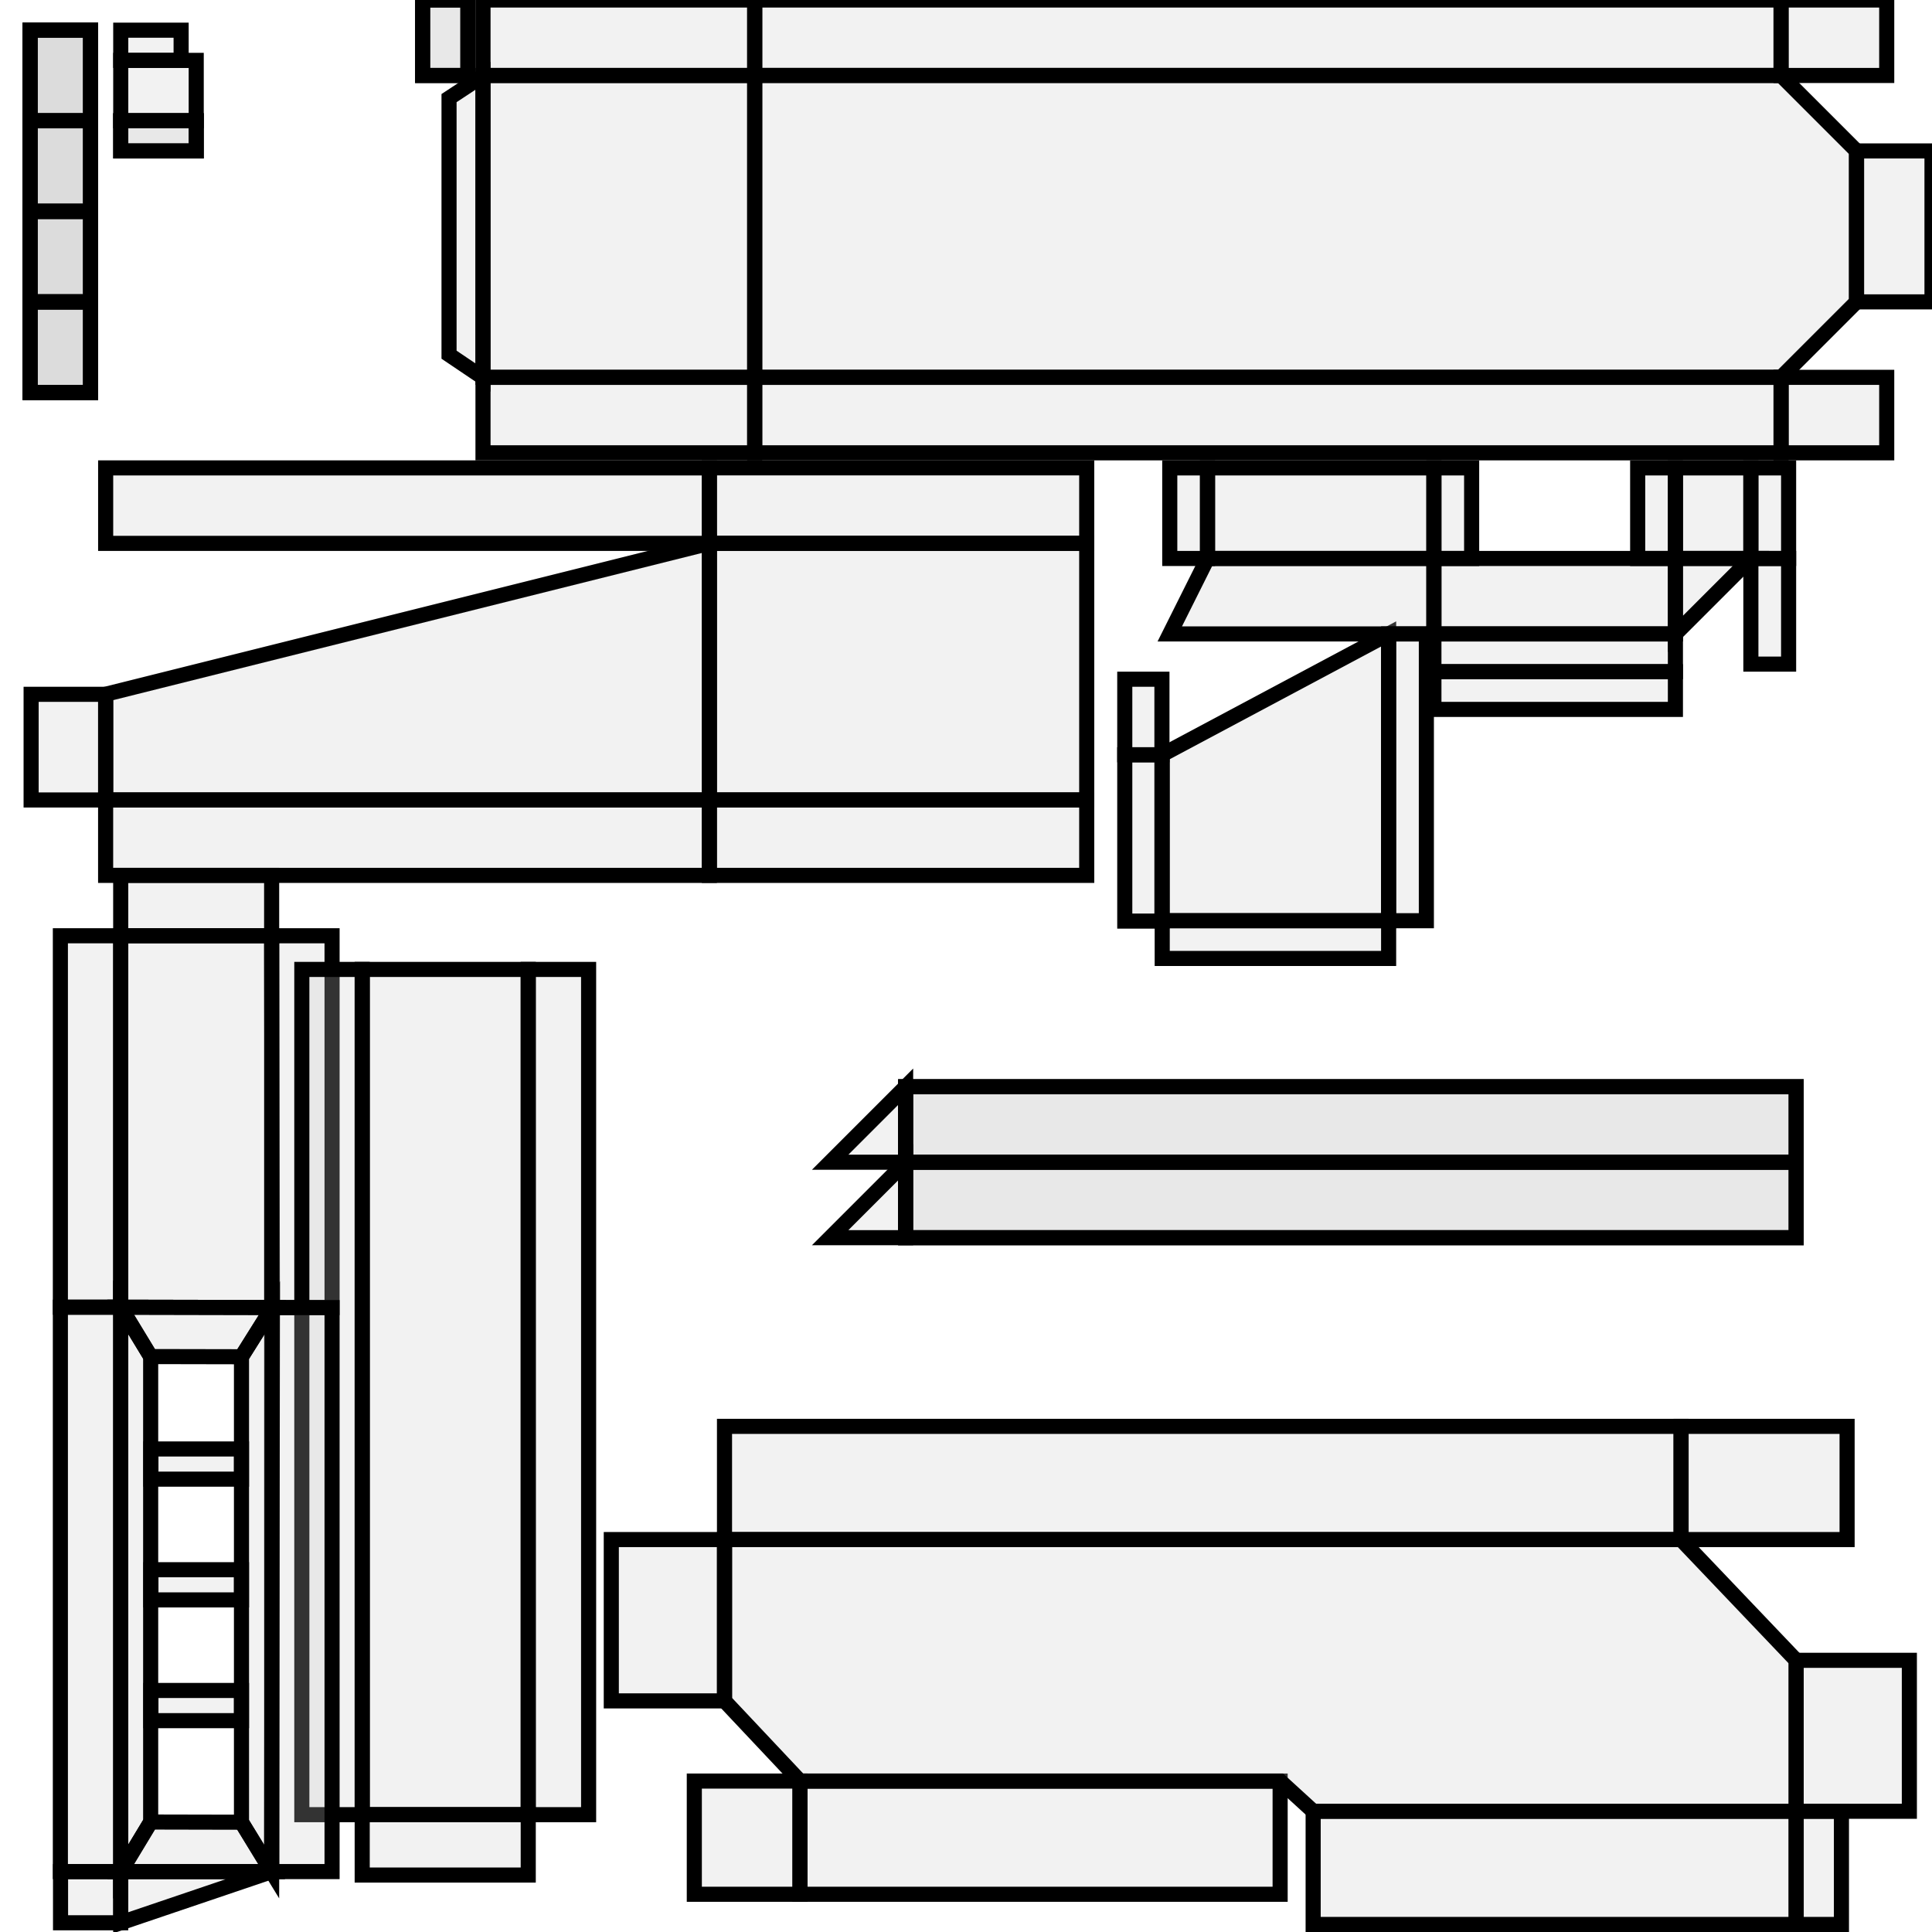
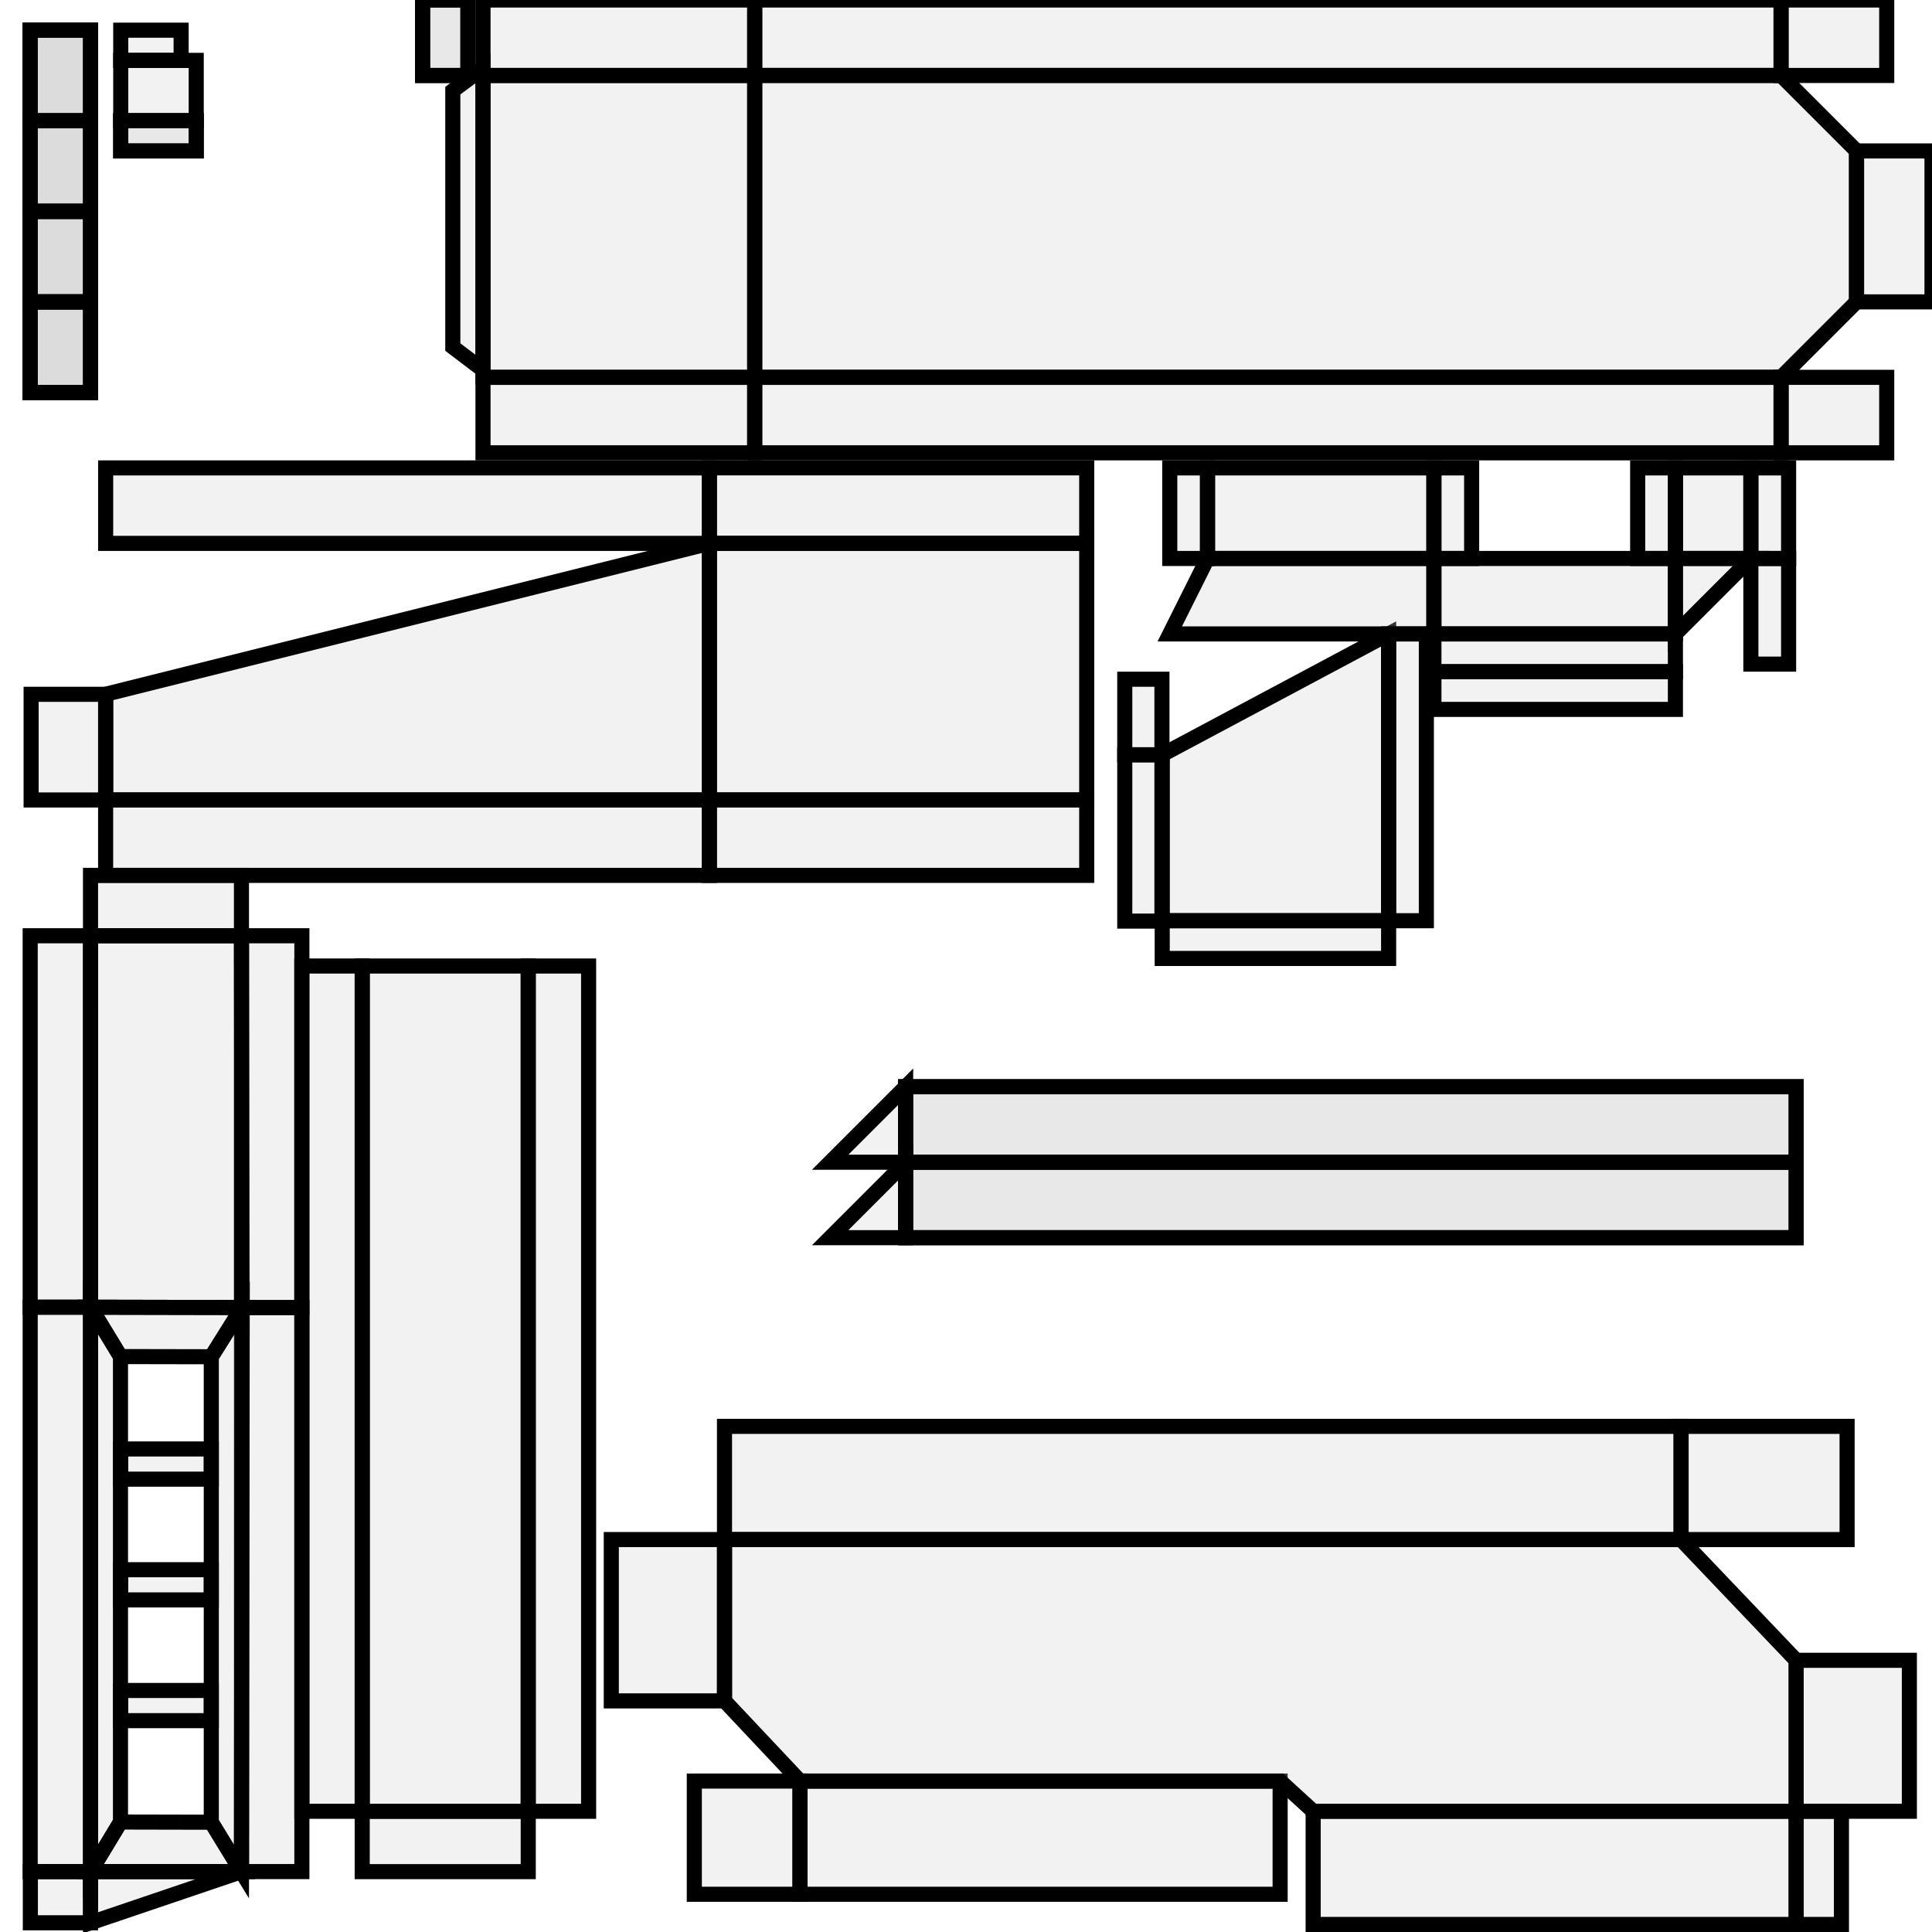
<svg xmlns="http://www.w3.org/2000/svg" width="128" height="128" viewBox="0 0 128 128" version="1.1">
  <polygon stroke="black" stroke-width="1" fill="rgb(204, 204, 204)" fill-opacity="0.25" points="46.998,57.996 46.998,52.996 6.998,52.996 6.998,57.996 " />
  <polygon stroke="black" stroke-width="1" fill="rgb(204, 204, 204)" fill-opacity="0.25" points="71.998,57.996 71.998,52.996 46.998,52.996 46.998,57.996 " />
  <polygon stroke="black" stroke-width="1" fill="rgb(204, 204, 204)" fill-opacity="0.25" points="71.998,52.996 71.998,35.996 46.998,35.996 46.998,52.996 " />
  <polygon stroke="black" stroke-width="1" fill="rgb(204, 204, 204)" fill-opacity="0.25" points="46.998,52.996 46.998,35.996 6.998,45.996 6.998,52.996 " />
  <polygon stroke="black" stroke-width="1" fill="rgb(204, 204, 204)" fill-opacity="0.25" points="50.000,0.000 50.000,5.000 118.000,5.000 118.000,0.000 " />
  <polygon stroke="black" stroke-width="1" fill="rgb(204, 204, 204)" fill-opacity="0.25" points="50.000,5.000 50.000,25.000 118.000,25.000 123.000,20.000 123.000,10.000 118.000,5.000 " />
  <polygon stroke="black" stroke-width="1" fill="rgb(204, 204, 204)" fill-opacity="0.25" points="118.000,0.000 118.000,5.000 125.000,5.000 125.000,0.000 " />
  <polygon stroke="black" stroke-width="1" fill="rgb(204, 204, 204)" fill-opacity="0.25" points="128.000,20.000 128.000,10.000 123.000,10.000 123.000,20.000 " />
  <polygon stroke="black" stroke-width="1" fill="rgb(204, 204, 204)" fill-opacity="0.25" points="118.000,25.000 118.000,30.000 125.000,30.000 125.000,25.000 " />
  <polygon stroke="black" stroke-width="1" fill="rgb(204, 204, 204)" fill-opacity="0.25" points="50.000,25.000 50.000,30.000 118.000,30.000 118.000,25.000 " />
  <polygon stroke="black" stroke-width="1" fill="rgb(204, 204, 204)" fill-opacity="0.25" points="47.000,36.000 47.000,31.000 7.000,31.000 7.000,36.000 " />
  <polygon stroke="black" stroke-width="1" fill="rgb(204, 204, 204)" fill-opacity="0.25" points="7.000,53.000 7.000,46.000 2.062,46.000 2.062,53.000 " />
  <polygon stroke="black" stroke-width="1" fill="rgb(204, 204, 204)" fill-opacity="0.25" points="71.998,35.996 71.998,30.996 46.998,30.996 46.998,35.996 " />
  <polygon stroke="black" stroke-width="1" fill="rgb(204, 204, 204)" fill-opacity="0.25" points="55.000,77.000 60.000,77.000 60.000,72.000 " />
  <polygon stroke="black" stroke-width="1" fill="rgb(204, 204, 204)" fill-opacity="0.25" points="60.000,72.000 60.000,77.000 119.000,77.000 119.000,72.000 " />
  <polygon stroke="black" stroke-width="1" fill="rgb(204, 204, 204)" fill-opacity="0.25" points="60.000,72.000 60.000,77.000 119.000,77.000 119.000,72.000 " />
  <polygon stroke="black" stroke-width="1" fill="rgb(204, 204, 204)" fill-opacity="0.25" points="55.000,82.000 60.000,82.000 60.000,77.000 " />
  <polygon stroke="black" stroke-width="1" fill="rgb(204, 204, 204)" fill-opacity="0.25" points="60.000,77.000 60.000,82.000 119.000,82.000 119.000,77.000 " />
  <polygon stroke="black" stroke-width="1" fill="rgb(204, 204, 204)" fill-opacity="0.25" points="60.000,77.000 60.000,82.000 119.000,82.000 119.000,77.000 " />
  <polygon stroke="black" stroke-width="1" fill="rgb(204, 204, 204)" fill-opacity="0.25" points="126.500,120.000 126.500,110.000 119.000,110.000 119.000,120.000 " />
  <polygon stroke="black" stroke-width="1" fill="rgb(204, 204, 204)" fill-opacity="0.25" points="84.812,125.500 84.812,118.000 53.000,118.000 53.000,125.500 " />
  <polygon stroke="black" stroke-width="1" fill="rgb(204, 204, 204)" fill-opacity="0.25" points="119.000,120.000 119.000,110.000 111.375,102.000 48.000,102.000 48.000,112.688 53.000,118.000 84.812,118.000 87.000,120.000 " />
  <polygon stroke="black" stroke-width="1" fill="rgb(204, 204, 204)" fill-opacity="0.25" points="111.375,94.500 111.375,102.000 122.375,102.000 122.375,94.500 " />
  <polygon stroke="black" stroke-width="1" fill="rgb(204, 204, 204)" fill-opacity="0.25" points="31.000,5.000 31.000,0.000 28.000,0.000 28.000,5.000 " />
  <polygon stroke="black" stroke-width="1" fill="rgb(204, 204, 204)" fill-opacity="0.25" points="53.000,125.500 53.000,118.000 46.000,118.000 46.000,125.500 " />
-   <polygon stroke="black" stroke-width="1" fill="rgb(204, 204, 204)" fill-opacity="0.25" points="32.000,25.017 32.000,5.017 29.750,6.500 29.750,23.500 " />
+   <polygon stroke="black" stroke-width="1" fill="rgb(204, 204, 204)" fill-opacity="0.25" points="32.000,24.512 32.000,4.523 30.000,6.005 30.000,22.995 " />
  <polygon stroke="black" stroke-width="1" fill="rgb(204, 204, 204)" fill-opacity="0.25" points="95.000,37.000 95.000,31.000 80.000,31.000 80.000,37.000 " />
  <polygon stroke="black" stroke-width="1" fill="rgb(204, 204, 204)" fill-opacity="0.25" points="92.000,42.000 77.000,50.000 77.000,61.000 92.000,61.000 " />
  <polygon stroke="black" stroke-width="1" fill="rgb(204, 204, 204)" fill-opacity="0.25" points="95.000,42.000 95.000,37.000 80.000,37.000 77.500,42.000 " />
  <polygon stroke="black" stroke-width="1" fill="rgb(204, 204, 204)" fill-opacity="0.25" points="95.000,37.000 95.000,42.000 111.000,42.000 111.000,37.000 " />
  <polygon stroke="black" stroke-width="1" fill="rgb(204, 204, 204)" fill-opacity="0.25" points="111.000,37.000 116.000,37.000 116.000,31.000 111.000,31.000 " />
  <polygon stroke="black" stroke-width="1" fill="rgb(204, 204, 204)" fill-opacity="0.25" points="111.000,37.000 111.000,42.000 116.000,37.000 " />
  <polygon stroke="black" stroke-width="1" fill="rgb(204, 204, 204)" fill-opacity="0.25" points="94.500,42.000 92.000,42.000 92.000,61.000 94.500,61.000 " />
-   <polygon stroke="black" stroke-width="1" fill="rgb(204, 204, 204)" fill-opacity="0.25" points="4.000,86.606 8.000,86.606 8.000,61.997 4.000,61.997 " />
-   <polygon stroke="black" stroke-width="1" fill="rgb(204, 204, 204)" fill-opacity="0.25" points="34.997,64.227 23.997,64.227 23.997,120.227 34.997,120.227 " />
-   <polygon stroke="black" stroke-width="1" fill="rgb(204, 204, 204)" fill-opacity="0.25" points="38.997,64.227 34.997,64.227 34.997,120.227 38.997,120.227 " />
-   <polygon stroke="black" stroke-width="1" fill="rgb(204, 204, 204)" fill-opacity="0.25" points="17.997,57.995 7.997,57.995 7.997,61.995 17.997,61.995 " />
-   <polygon stroke="black" stroke-width="1" fill="rgb(204, 204, 204)" fill-opacity="0.25" points="7.997,86.606 18.045,86.627 17.998,61.998 7.998,61.998 " />
+   <polygon stroke="black" stroke-width="1" fill="rgb(204, 204, 204)" fill-opacity="0.25" points="2.000,86.606 6.000,86.606 6.000,61.997 2.000,61.997 " />
+   <polygon stroke="black" stroke-width="1" fill="rgb(204, 204, 204)" fill-opacity="0.25" points="34.997,64.001 23.997,64.001 23.997,120.001 34.997,120.001 " />
+   <polygon stroke="black" stroke-width="1" fill="rgb(204, 204, 204)" fill-opacity="0.25" points="38.997,64.001 34.997,64.001 34.997,120.001 38.997,120.001 " />
+   <polygon stroke="black" stroke-width="1" fill="rgb(204, 204, 204)" fill-opacity="0.25" points="15.997,57.995 5.997,57.995 5.997,61.995 15.997,61.995 " />
+   <polygon stroke="black" stroke-width="1" fill="rgb(204, 204, 204)" fill-opacity="0.25" points="5.997,86.606 16.045,86.627 15.998,61.998 5.998,61.998 " />
  <polygon stroke="black" stroke-width="1" fill="rgb(204, 204, 204)" fill-opacity="0.25" points="76.981,50.006 74.519,50.006 74.519,61.025 76.981,61.025 " />
  <polygon stroke="black" stroke-width="1" fill="rgb(204, 204, 204)" fill-opacity="0.25" points="116.000,44.000 118.500,44.000 118.500,37.000 116.000,37.000 " />
  <polygon stroke="black" stroke-width="1" fill="rgb(204, 204, 204)" fill-opacity="0.25" points="116.000,37.000 118.500,37.000 118.500,31.000 116.000,31.000 " />
  <polygon stroke="black" stroke-width="1" fill="rgb(204, 204, 204)" fill-opacity="0.25" points="95.000,44.500 95.000,47.000 111.000,47.000 111.000,44.500 " />
  <polygon stroke="black" stroke-width="1" fill="rgb(204, 204, 204)" fill-opacity="0.25" points="76.981,50.006 76.981,45.000 74.519,45.000 74.519,50.006 " />
  <polygon stroke="black" stroke-width="1" fill="rgb(204, 204, 204)" fill-opacity="0.25" points="80.000,37.000 80.000,31.000 77.500,31.000 77.500,37.000 " />
  <polygon stroke="black" stroke-width="1" fill="rgb(204, 204, 204)" fill-opacity="0.25" points="31.000,5.000 31.000,0.000 28.000,0.000 28.000,5.000 " />
  <polygon stroke="black" stroke-width="1" fill="rgb(204, 204, 204)" fill-opacity="0.25" points="111.375,102.000 111.375,94.500 48.000,94.500 48.000,102.000 " />
  <polygon stroke="black" stroke-width="1" fill="rgb(204, 204, 204)" fill-opacity="0.25" points="50.000,30.000 50.000,25.000 32.000,25.000 32.000,30.000 " />
  <polygon stroke="black" stroke-width="1" fill="rgb(204, 204, 204)" fill-opacity="0.25" points="48.000,112.688 48.000,102.000 40.500,102.000 40.500,112.688 " />
  <polygon stroke="black" stroke-width="1" fill="rgb(204, 204, 204)" fill-opacity="0.25" points="50.000,25.000 50.000,5.000 32.000,5.000 32.000,25.000 " />
  <polygon stroke="black" stroke-width="1" fill="rgb(204, 204, 204)" fill-opacity="0.25" points="50.000,5.000 50.000,0.000 32.000,0.000 32.000,5.000 " />
-   <polygon stroke="black" stroke-width="1" fill="rgb(204, 204, 204)" fill-opacity="0.25" points="18.000,86.632 22.000,86.632 22.000,61.997 18.000,61.997 " />
-   <polygon stroke="black" stroke-width="1" fill="rgb(204, 204, 204)" fill-opacity="0.25" points="23.997,64.227 19.997,64.227 19.997,120.227 23.997,120.227 " />
-   <polygon stroke="black" stroke-width="1" fill="rgb(204, 204, 204)" fill-opacity="0.25" points="34.997,120.227 23.997,120.227 23.997,124.227 34.997,124.227 " />
+   <polygon stroke="black" stroke-width="1" fill="rgb(204, 204, 204)" fill-opacity="0.25" points="16.000,86.632 20.000,86.632 20.000,61.997 16.000,61.997 " />
+   <polygon stroke="black" stroke-width="1" fill="rgb(204, 204, 204)" fill-opacity="0.25" points="23.997,64.001 19.997,64.001 19.997,120.001 23.997,120.001 " />
+   <polygon stroke="black" stroke-width="1" fill="rgb(204, 204, 204)" fill-opacity="0.25" points="34.997,120.001 23.997,120.001 23.997,124.001 34.997,124.001 " />
  <polygon stroke="black" stroke-width="1" fill="rgb(204, 204, 204)" fill-opacity="0.25" points="111.000,37.000 111.000,31.000 108.500,31.000 108.500,37.000 " />
  <polygon stroke="black" stroke-width="1" fill="rgb(204, 204, 204)" fill-opacity="0.25" points="95.000,44.500 111.000,44.500 111.000,42.000 95.000,42.000 " />
  <polygon stroke="black" stroke-width="1" fill="rgb(204, 204, 204)" fill-opacity="0.25" points="95.000,31.000 95.000,37.000 97.500,37.000 97.500,31.000 " />
  <polygon stroke="black" stroke-width="1" fill="rgb(204, 204, 204)" fill-opacity="0.25" points="92.000,61.000 77.000,61.000 77.000,63.500 92.000,63.500 " />
  <polygon stroke="black" stroke-width="1" fill="rgb(204, 204, 204)" fill-opacity="0.25" points="13.000,8.000 8.000,8.000 8.000,10.000 13.000,10.000 " />
  <polygon stroke="black" stroke-width="1" fill="rgb(204, 204, 204)" fill-opacity="0.25" points="13.000,4.000 8.000,4.000 8.000,8.000 13.000,8.000 " />
  <polygon stroke="black" stroke-width="1" fill="rgb(204, 204, 204)" fill-opacity="0.25" points="12.000,4.000 12.000,2.000 8.000,2.000 8.000,4.000 " />
  <polygon stroke="black" stroke-width="1" fill="rgb(204, 204, 204)" fill-opacity="0.25" points="13.000,8.000 8.000,8.000 8.000,10.000 13.000,10.000 " />
  <polygon stroke="black" stroke-width="1" fill="rgb(204, 204, 204)" fill-opacity="0.25" points="119.000,127.500 119.000,120.000 87.000,120.000 87.000,127.500 " />
  <polygon stroke="black" stroke-width="1" fill="rgb(204, 204, 204)" fill-opacity="0.25" points="122.000,127.500 122.000,120.000 119.003,120.000 119.003,127.500 " />
-   <polygon stroke="black" stroke-width="1" fill="rgb(204, 204, 204)" fill-opacity="0.25" points="18.000,123.997 22.000,123.997 22.000,86.632 18.000,86.632 " />
-   <polygon stroke="black" stroke-width="1" fill="rgb(204, 204, 204)" fill-opacity="0.25" points="7.998,127.388 17.998,123.998 7.998,123.998 " />
-   <polygon stroke="black" stroke-width="1" fill="rgb(204, 204, 204)" fill-opacity="0.25" points="7.997,127.389 4.011,127.389 4.011,123.998 7.997,123.998 " />
-   <polygon stroke="black" stroke-width="1" fill="rgb(204, 204, 204)" fill-opacity="0.25" points="4.000,123.997 8.000,123.997 8.000,86.606 4.000,86.606 " />
-   <polygon stroke="black" stroke-width="1" fill="rgb(204, 204, 204)" fill-opacity="0.25" points="9.982,120.714 9.982,114.623 9.982,112.467 9.982,106.377 9.982,104.220 9.982,98.129 9.982,95.967 9.982,89.876 7.997,86.606 7.998,123.998 " />
-   <polygon stroke="black" stroke-width="1" fill="rgb(204, 204, 204)" fill-opacity="0.25" points="15.999,89.888 15.999,95.980 15.999,98.142 15.999,104.233 15.999,106.390 15.999,112.480 15.999,114.635 15.999,120.727 17.998,123.998 18.045,86.627 " />
-   <polygon stroke="black" stroke-width="1" fill="rgb(204, 204, 204)" fill-opacity="0.25" points="15.999,120.727 9.982,120.714 7.998,123.998 17.998,123.998 " />
-   <polygon stroke="black" stroke-width="1" fill="rgb(204, 204, 204)" fill-opacity="0.25" points="9.982,89.876 15.999,89.888 18.045,86.627 7.997,86.606 " />
+   <polygon stroke="black" stroke-width="1" fill="rgb(204, 204, 204)" fill-opacity="0.25" points="16.000,123.997 20.000,123.997 20.000,86.632 16.000,86.632 " />
+   <polygon stroke="black" stroke-width="1" fill="rgb(204, 204, 204)" fill-opacity="0.25" points="5.998,127.388 15.998,123.998 5.998,123.998 " />
+   <polygon stroke="black" stroke-width="1" fill="rgb(204, 204, 204)" fill-opacity="0.25" points="5.997,127.389 2.011,127.389 2.011,123.998 5.997,123.998 " />
+   <polygon stroke="black" stroke-width="1" fill="rgb(204, 204, 204)" fill-opacity="0.25" points="2.000,123.997 6.000,123.997 6.000,86.606 2.000,86.606 " />
+   <polygon stroke="black" stroke-width="1" fill="rgb(204, 204, 204)" fill-opacity="0.25" points="7.982,120.714 7.982,114.623 7.982,112.467 7.982,106.377 7.982,104.220 7.982,98.129 7.982,95.967 7.982,89.876 5.997,86.606 5.998,123.998 " />
+   <polygon stroke="black" stroke-width="1" fill="rgb(204, 204, 204)" fill-opacity="0.25" points="13.999,89.888 13.999,95.980 13.999,98.142 13.999,104.233 13.999,106.390 13.999,112.480 13.999,114.635 13.999,120.727 15.998,123.998 16.045,86.627 " />
+   <polygon stroke="black" stroke-width="1" fill="rgb(204, 204, 204)" fill-opacity="0.25" points="13.999,120.727 7.982,120.714 5.998,123.998 15.998,123.998 " />
+   <polygon stroke="black" stroke-width="1" fill="rgb(204, 204, 204)" fill-opacity="0.25" points="7.982,89.876 13.999,89.888 16.045,86.627 5.997,86.606 " />
  <polygon stroke="black" stroke-width="1" fill="rgb(204, 204, 204)" fill-opacity="0.25" points="6.000,26.000 6.000,20.000 2.000,20.000 2.000,26.000 " />
-   <polygon stroke="black" stroke-width="1" fill="rgb(204, 204, 204)" fill-opacity="0.25" points="9.998,113.998 15.998,113.998 15.998,111.998 9.998,111.998 " />
+   <polygon stroke="black" stroke-width="1" fill="rgb(204, 204, 204)" fill-opacity="0.25" points="7.998,113.998 13.998,113.998 13.998,111.998 7.998,111.998 " />
  <polygon stroke="black" stroke-width="1" fill="rgb(204, 204, 204)" fill-opacity="0.25" points="6.000,8.000 6.000,2.000 2.000,2.000 2.000,8.000 " />
-   <polygon stroke="black" stroke-width="1" fill="rgb(204, 204, 204)" fill-opacity="0.25" points="9.998,105.998 15.998,105.998 15.998,103.998 9.998,103.998 " />
+   <polygon stroke="black" stroke-width="1" fill="rgb(204, 204, 204)" fill-opacity="0.25" points="7.998,105.998 13.998,105.998 13.998,103.998 7.998,103.998 " />
  <polygon stroke="black" stroke-width="1" fill="rgb(204, 204, 204)" fill-opacity="0.25" points="2.000,14.000 2.000,20.000 6.000,20.000 6.000,14.000 " />
-   <polygon stroke="black" stroke-width="1" fill="rgb(204, 204, 204)" fill-opacity="0.25" points="9.998,97.998 15.998,97.998 15.998,95.998 9.998,95.998 " />
+   <polygon stroke="black" stroke-width="1" fill="rgb(204, 204, 204)" fill-opacity="0.25" points="7.998,97.998 13.998,97.998 13.998,95.998 7.998,95.998 " />
  <polygon stroke="black" stroke-width="1" fill="rgb(204, 204, 204)" fill-opacity="0.25" points="6.000,20.000 6.000,14.000 2.000,14.000 2.000,20.000 " />
  <polygon stroke="black" stroke-width="1" fill="rgb(204, 204, 204)" fill-opacity="0.25" points="2.000,8.000 2.000,14.000 6.000,14.000 6.000,8.000 " />
  <polygon stroke="black" stroke-width="1" fill="rgb(204, 204, 204)" fill-opacity="0.25" points="6.000,8.000 6.000,2.000 2.000,2.000 2.000,8.000 " />
  <polygon stroke="black" stroke-width="1" fill="rgb(204, 204, 204)" fill-opacity="0.25" points="2.000,20.000 2.000,26.000 6.000,26.000 6.000,20.000 " />
  <polygon stroke="black" stroke-width="1" fill="rgb(204, 204, 204)" fill-opacity="0.25" points="6.000,20.000 6.000,14.000 2.000,14.000 2.000,20.000 " />
  <polygon stroke="black" stroke-width="1" fill="rgb(204, 204, 204)" fill-opacity="0.25" points="6.000,26.000 6.000,20.000 2.000,20.000 2.000,26.000 " />
  <polygon stroke="black" stroke-width="1" fill="rgb(204, 204, 204)" fill-opacity="0.25" points="6.000,14.000 6.000,8.000 2.000,8.000 2.000,14.000 " />
  <polygon stroke="black" stroke-width="1" fill="rgb(204, 204, 204)" fill-opacity="0.25" points="6.000,14.000 6.000,8.000 2.000,8.000 2.000,14.000 " />
  <polygon stroke="black" stroke-width="1" fill="rgb(204, 204, 204)" fill-opacity="0.25" points="6.000,26.000 6.000,20.000 2.000,20.000 2.000,26.000 " />
  <polygon stroke="black" stroke-width="1" fill="rgb(204, 204, 204)" fill-opacity="0.25" points="6.000,20.000 6.000,14.000 2.000,14.000 2.000,20.000 " />
  <polygon stroke="black" stroke-width="1" fill="rgb(204, 204, 204)" fill-opacity="0.25" points="6.000,14.000 6.000,8.000 2.000,8.000 2.000,14.000 " />
  <polygon stroke="black" stroke-width="1" fill="rgb(204, 204, 204)" fill-opacity="0.25" points="6.000,8.000 6.000,2.000 2.000,2.000 2.000,8.000 " />
  <polygon stroke="black" stroke-width="1" fill="rgb(204, 204, 204)" fill-opacity="0.25" points="2.000,2.000 2.000,8.000 6.000,8.000 6.000,2.000 " />
</svg>
